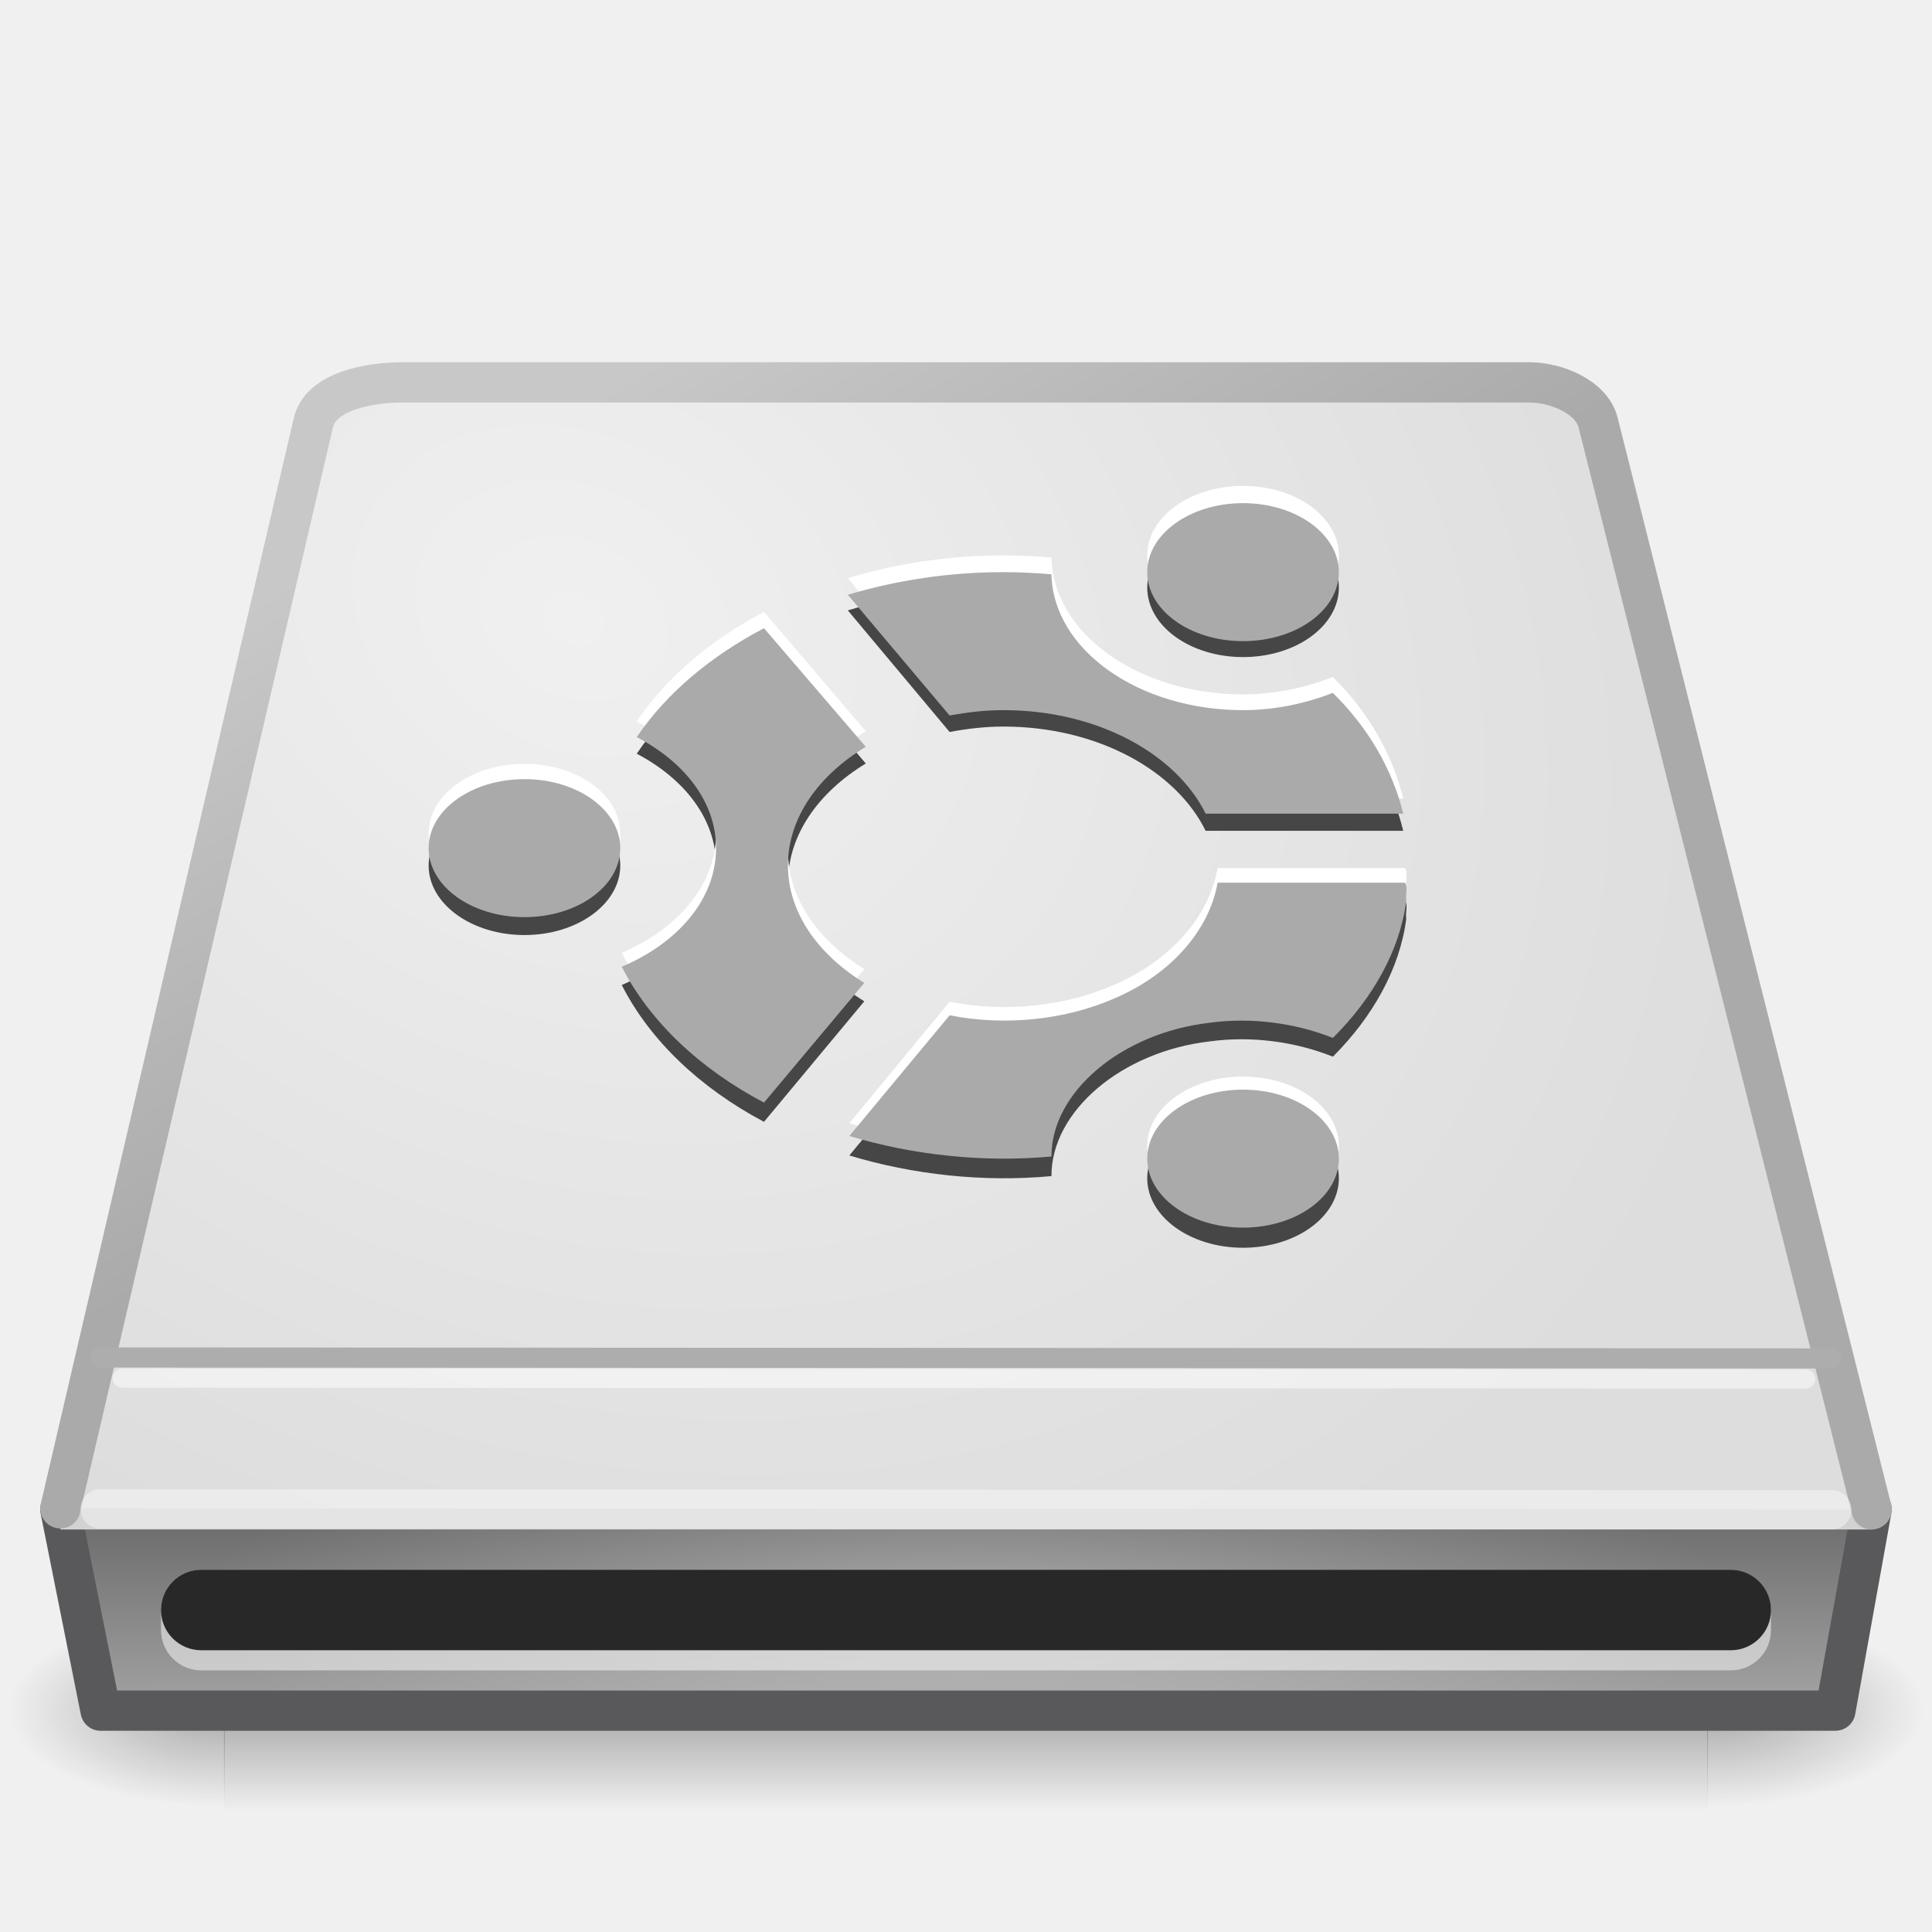
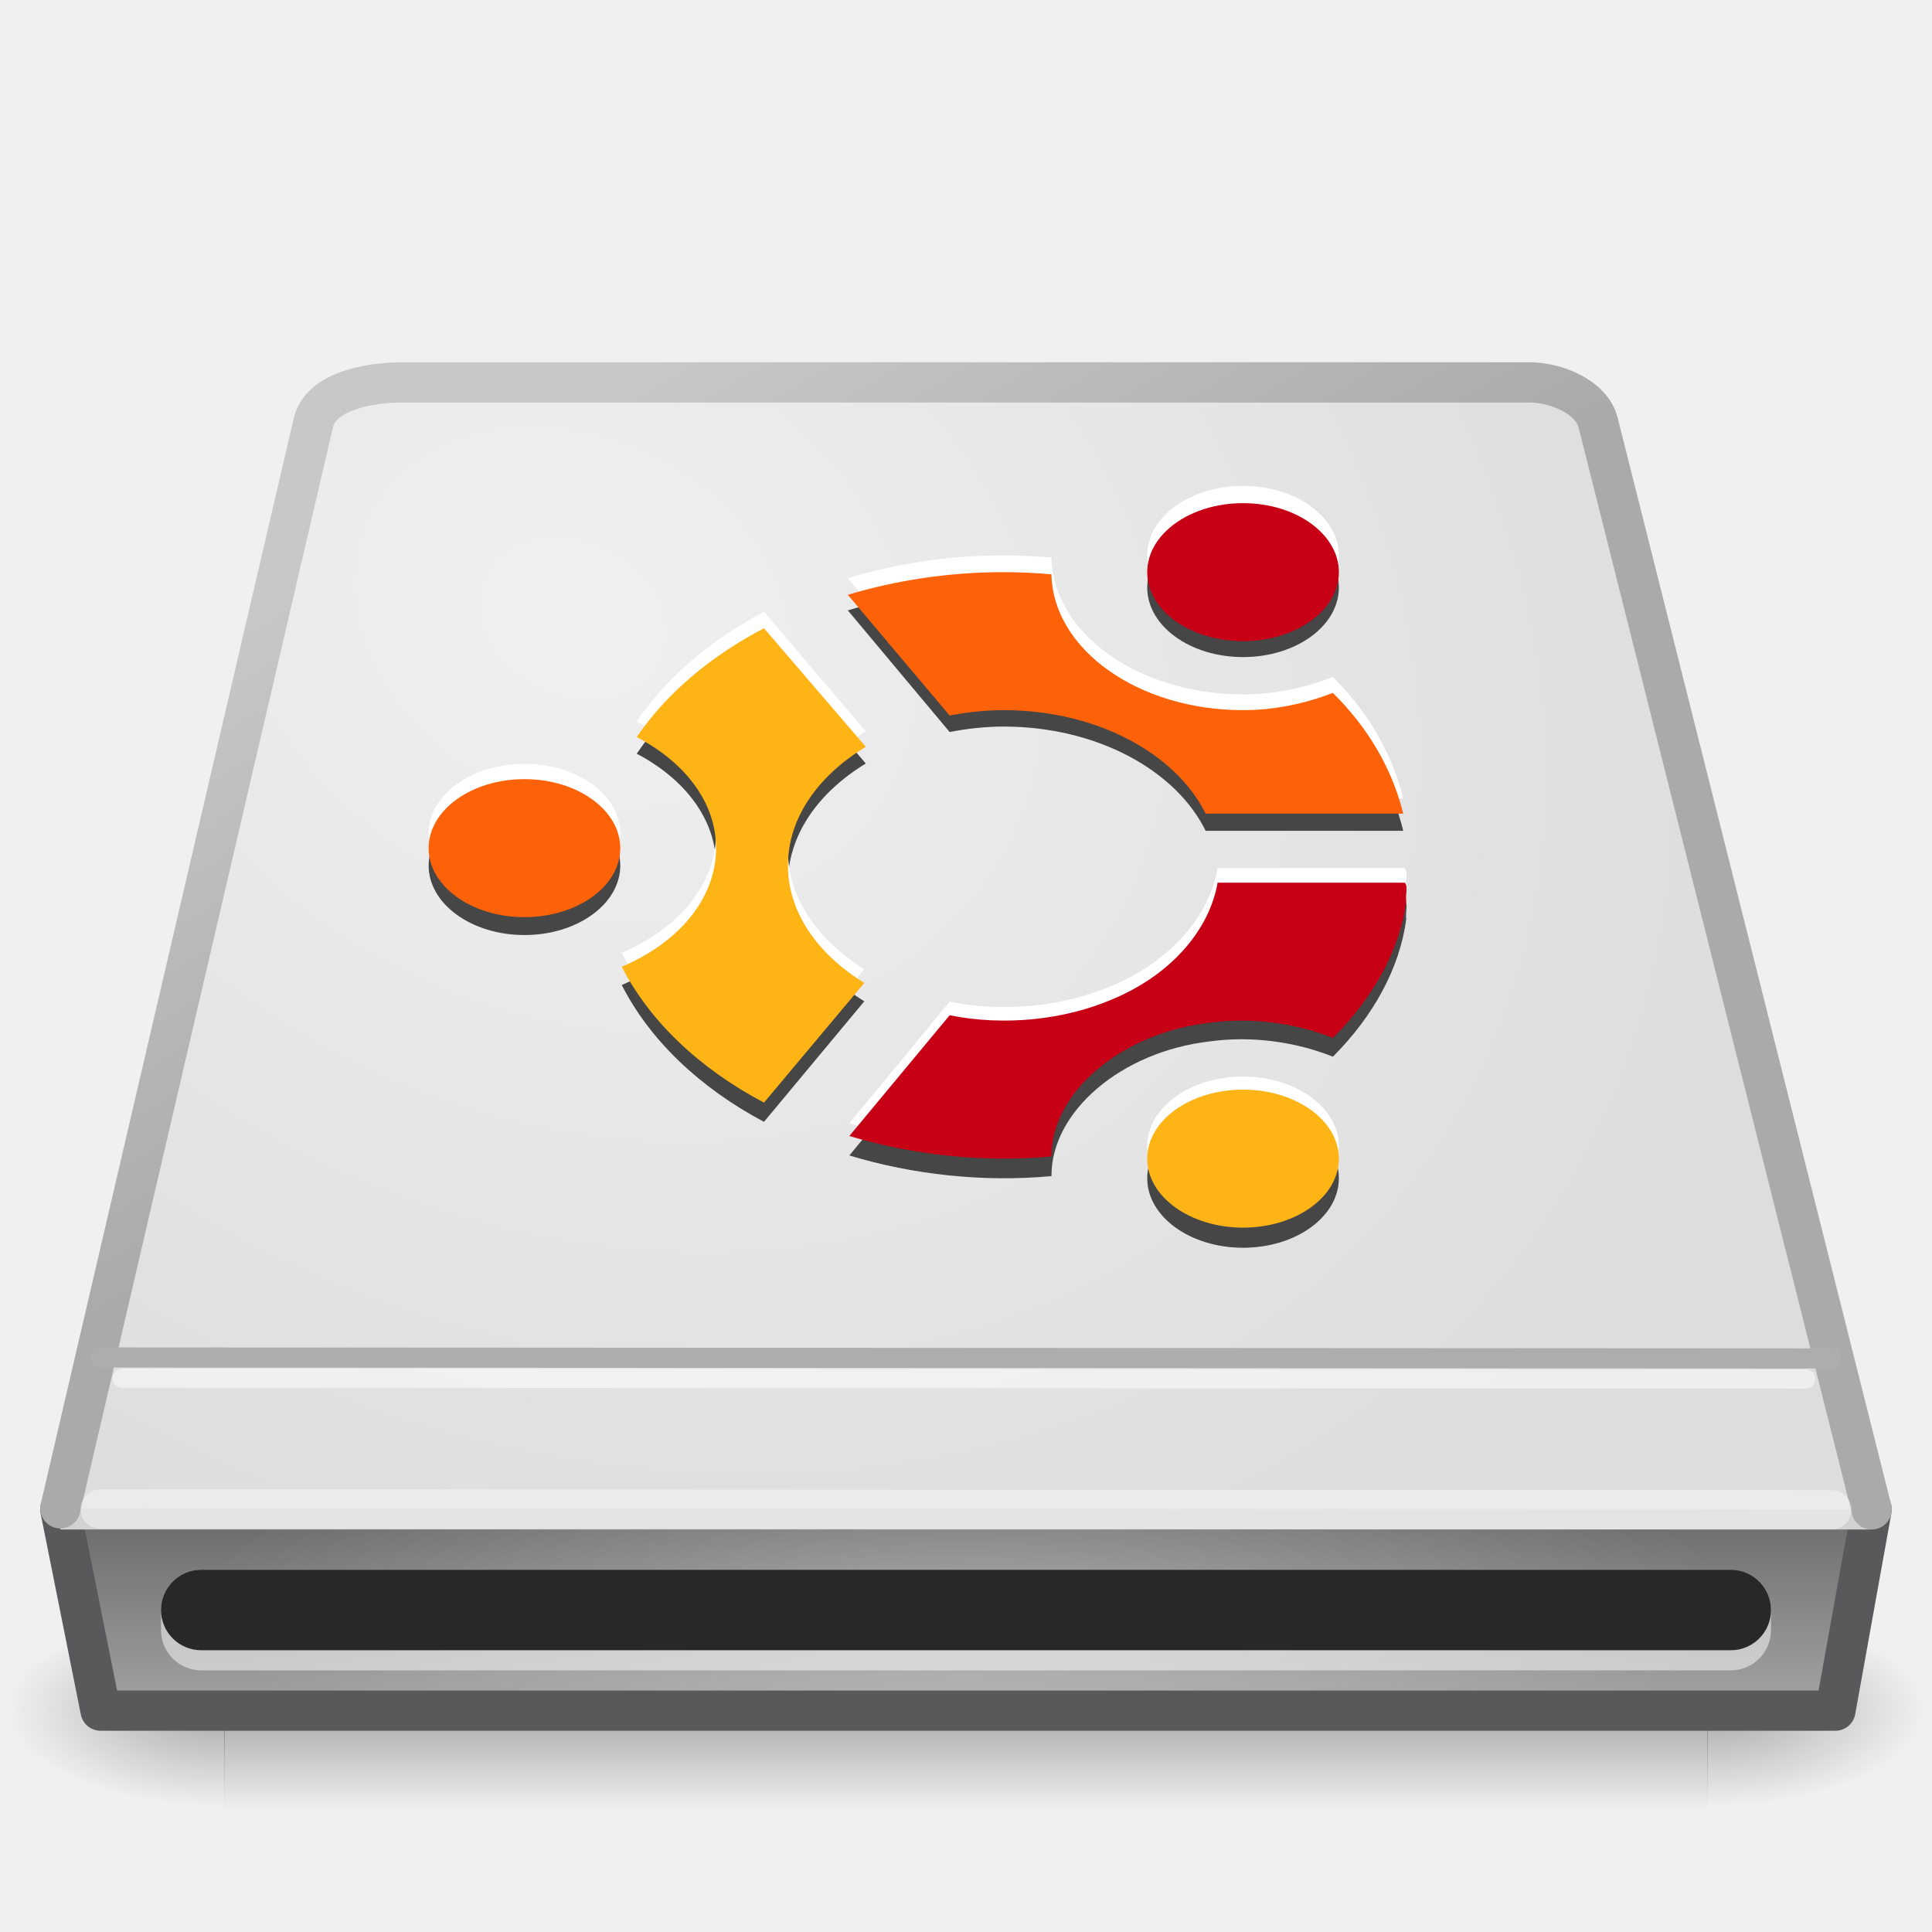
<svg xmlns="http://www.w3.org/2000/svg" xmlns:xlink="http://www.w3.org/1999/xlink" version="1.0" width="48" height="48" id="svg3786">
  <defs id="defs3788">
    <linearGradient id="linearGradient6310">
      <stop id="stop6312" style="stop-color:white;stop-opacity:1" offset="0" />
      <stop id="stop6314" style="stop-color:white;stop-opacity:0" offset="1" />
    </linearGradient>
    <linearGradient id="linearGradient5060">
      <stop id="stop5062" style="stop-color:black;stop-opacity:1" offset="0" />
      <stop id="stop5064" style="stop-color:black;stop-opacity:0" offset="1" />
    </linearGradient>
    <linearGradient id="linearGradient5048">
      <stop id="stop5050" style="stop-color:black;stop-opacity:0" offset="0" />
      <stop id="stop5056" style="stop-color:black;stop-opacity:1" offset="0.5" />
      <stop id="stop5052" style="stop-color:black;stop-opacity:0" offset="1" />
    </linearGradient>
    <linearGradient id="linearGradient2215">
      <stop id="stop2223" style="stop-color:#aaa;stop-opacity:1" offset="0" />
      <stop id="stop2219" style="stop-color:#646464;stop-opacity:1" offset="1" />
    </linearGradient>
    <linearGradient id="linearGradient3484">
      <stop id="stop3486" style="stop-color:#aaa;stop-opacity:1" offset="0" />
      <stop id="stop3488" style="stop-color:#c8c8c8;stop-opacity:1" offset="1" />
    </linearGradient>
    <linearGradient id="linearGradient7056">
      <stop id="stop7064" style="stop-color:#f0f0f1;stop-opacity:1" offset="0" />
      <stop id="stop7060" style="stop-color:#ddddde;stop-opacity:1" offset="1" />
    </linearGradient>
    <radialGradient cx="24" cy="42" r="21" fx="24" fy="42" id="radialGradient2857" xlink:href="#linearGradient6310" gradientUnits="userSpaceOnUse" gradientTransform="matrix(0.9047619,1.0190473e-7,-2.681703e-8,0.2380952,2.285715,30)" />
    <radialGradient cx="14.237" cy="12.595" r="23" fx="14.237" fy="12.595" id="radialGradient2862" xlink:href="#linearGradient7056" gradientUnits="userSpaceOnUse" gradientTransform="matrix(1.192438,0.6199615,-0.4941896,0.9505273,3.484663,-5.434318)" />
    <linearGradient x1="17.741" y1="24.05" x2="11.218" y2="12.883" id="linearGradient2864" xlink:href="#linearGradient3484" gradientUnits="userSpaceOnUse" gradientTransform="matrix(0.9977842,0,0,1.033052,0.05317941,-1.344904)" />
    <linearGradient x1="28.438" y1="50.296" x2="28.375" y2="40.704" id="linearGradient2868" xlink:href="#linearGradient2215" gradientUnits="userSpaceOnUse" gradientTransform="matrix(1.000153,0,0,0.6255449,-5.004436,11.53771)" />
    <radialGradient cx="605.714" cy="486.648" r="117.143" fx="605.714" fy="486.648" id="radialGradient2871" xlink:href="#linearGradient5060" gradientUnits="userSpaceOnUse" gradientTransform="matrix(-0.04484747,0,0,0.02058824,32.61113,32.45137)" />
    <radialGradient cx="605.714" cy="486.648" r="117.143" fx="605.714" fy="486.648" id="radialGradient2874" xlink:href="#linearGradient5060" gradientUnits="userSpaceOnUse" gradientTransform="matrix(0.04484747,0,0,0.02058824,15.38888,32.45137)" />
    <linearGradient x1="302.857" y1="366.648" x2="302.857" y2="609.505" id="linearGradient2877" xlink:href="#linearGradient5048" gradientUnits="userSpaceOnUse" gradientTransform="matrix(0.07635654,0,0,0.02058824,-3.597428,32.45137)" />
  </defs>
  <rect width="36.869" height="5" x="5.565" y="40" id="rect2723" style="opacity:0.3;fill:url(#linearGradient2877);fill-opacity:1;fill-rule:nonzero;stroke:none;stroke-width:0.5;marker:none;visibility:visible;display:inline;overflow:visible" />
  <path d="m 42.417,40 c 0,0 0,5 0,5 C 44.726,45.009 48,43.88 48,42.5 48,41.12 45.423,40 42.417,40 z" id="path2725" style="opacity:0.3;fill:url(#radialGradient2874);fill-opacity:1;fill-rule:nonzero;stroke:none;stroke-width:0.5;marker:none;visibility:visible;display:inline;overflow:visible" />
  <path d="m 5.583,40 c 0,0 0,5 0,5 C 3.274,45.009 0,43.88 0,42.5 0,41.12 2.577,40 5.583,40 z" id="path2727" style="opacity:0.3;fill:url(#radialGradient2871);fill-opacity:1;fill-rule:nonzero;stroke:none;stroke-width:1;marker:none;visibility:visible;display:inline;overflow:visible" />
  <path d="m 1.5,37.5 45,0 -0.9,5 -43.101,0 -1,-5 0,0 z" id="rect6431" style="fill:url(#linearGradient2868);fill-opacity:1;fill-rule:evenodd;stroke:#59595b;stroke-width:1;stroke-linecap:round;stroke-linejoin:round;stroke-miterlimit:4;stroke-opacity:1;stroke-dasharray:none;stroke-dashoffset:0;display:inline;enable-background:new" />
  <rect width="45" height="1" x="1.5" y="37" id="rect6381" style="fill:#d2d2d3;fill-opacity:1;fill-rule:evenodd;stroke:none;display:inline;enable-background:new" />
  <path d="M 46.5,37.5 39.705,10.5 C 39.545,9.861 38.659,9.5 38,9.5 l -28,0 C 9.19,9.5 7.97,9.711 7.786,10.5 L 1.5,37.474" id="path6345" style="fill:url(#radialGradient2862);fill-opacity:1;fill-rule:nonzero;stroke:url(#linearGradient2864);stroke-width:1;stroke-linecap:round;stroke-linejoin:round;stroke-miterlimit:4;stroke-opacity:1;stroke-dasharray:none;stroke-dashoffset:0;marker:none;visibility:visible;display:inline;overflow:visible;enable-background:accumulate" />
  <path d="M 45.511,37.511 2.489,37.489" id="path7046" style="opacity:0.4;fill:none;stroke:white;stroke-width:0.977;stroke-linecap:round;stroke-linejoin:miter;stroke-miterlimit:4;stroke-opacity:1;stroke-dasharray:none;stroke-dashoffset:0;marker:none;visibility:visible;display:inline;overflow:visible;enable-background:accumulate" />
  <rect width="40" height="2.5" rx="1" x="4" y="39" id="rect6298" style="opacity:0.5;fill:white;fill-opacity:1;stroke:none" />
  <rect width="42" height="4" x="3" y="38" id="rect6300" style="opacity:0.3;fill:url(#radialGradient2857);fill-opacity:1;stroke:none" />
  <rect width="40" height="2" rx="1" x="4" y="39" id="rect6287" style="fill:#282828;fill-opacity:1;stroke:none" />
  <path d="M 45.5,33.75 2.5,33.726" id="path6292" style="fill:none;stroke:#adadad;stroke-width:0.5;stroke-linecap:round;stroke-linejoin:miter;stroke-miterlimit:4;stroke-opacity:1;stroke-dasharray:none;stroke-dashoffset:0;marker:none;visibility:visible;display:inline;overflow:visible;enable-background:accumulate" />
  <path d="M 44.861,34.261 3.039,34.239" id="path6294" style="opacity:0.5;fill:none;stroke:white;stroke-width:0.477;stroke-linecap:round;stroke-linejoin:miter;stroke-miterlimit:4;stroke-opacity:1;stroke-dasharray:none;stroke-dashoffset:0;marker:none;visibility:visible;display:inline;overflow:visible;enable-background:accumulate" />
  <g transform="matrix(1.190219,0,0,0.8632489,-5.775567,-4.421569)" id="g3638" style="fill:#464646;fill-opacity:1">
    <path d="m 17.8,30.033 c 1.9e-4,1.105 -0.895,2 -2,2 -1.105,0 -2,-0.896 -2,-2 -1.89e-4,-1.105 0.895,-2 2,-2 1.105,0 2,0.896 2,2 l 0,0 z" id="path3640" style="fill:#464646;fill-opacity:1;stroke:none;display:inline;enable-background:new" />
    <path d="m 32.8,39.033 c 1.89e-4,1.105 -0.895,2 -2,2 -1.105,0 -2,-0.896 -2,-2 -1.9e-4,-1.105 0.895,-2 2,-2 1.105,0 2,0.896 2,2 l 0,0 z" id="path3642" style="fill:#464646;fill-opacity:1;stroke:none;display:inline;enable-background:new" />
    <path d="m 32.8,22.033 c 1.89e-4,1.105 -0.895,2 -2,2 -1.105,0 -2,-0.896 -2,-2 -1.89e-4,-1.105 0.895,-2 2,-2 1.105,0 2,0.896 2,2 l 0,0 z" id="path3644" style="fill:#464646;fill-opacity:1;stroke:none;display:inline;enable-background:new" />
    <path d="m 25.8,22.033 c -1.157,0 -2.243,0.239 -3.25,0.656 l 2.125,3.5 c 0.362,-0.094 0.734,-0.156 1.125,-0.156 1.952,0 3.598,1.26 4.219,3 l 4.125,0 c -0.229,-1.288 -0.726,-2.482 -1.469,-3.5 -0.561,0.3 -1.195,0.5 -1.875,0.5 -2.187,0 -3.966,-1.758 -4,-3.938 -0.327,-0.038 -0.663,-0.062 -1,-0.062 l 0,0 z" id="path3646" style="fill:#464646;fill-opacity:1;stroke:none;display:inline;enable-background:new" />
    <path d="m 20.8,23.658 c -1.12,0.815 -2.045,1.9 -2.656,3.156 1.002,0.727 1.656,1.887 1.656,3.219 0,1.469 -0.788,2.742 -1.969,3.438 0.585,1.586 1.628,2.957 2.969,3.938 l 2.094,-3.469 c -0.966,-0.826 -1.594,-2.037 -1.594,-3.406 0,-1.385 0.64,-2.612 1.625,-3.438 l -2.125,-3.438 z" id="path3648" style="fill:#464646;fill-opacity:1;stroke:none;display:inline;enable-background:new" />
    <path d="m 30.269,31.033 c -0.173,1.378 -0.975,2.67 -2.184,3.373 -1.011,0.608 -2.271,0.79 -3.409,0.471 -0.698,1.167 -1.396,2.333 -2.094,3.5 1.325,0.553 2.792,0.776 4.219,0.594 -0.007,-1.862 1.461,-3.583 3.299,-3.876 0.877,-0.168 1.798,0.01 2.576,0.439 0.838,-1.159 1.397,-2.541 1.531,-3.968 -0.023,-0.165 0.044,-0.42 -0.031,-0.532 -1.302,0 -2.604,0 -3.906,0 l 1e-6,0 z" id="path3650" style="fill:#464646;fill-opacity:1;stroke:none;display:inline;enable-background:new" />
  </g>
  <g transform="matrix(1.190219,0,0,0.8632489,-5.775567,-5.221569)" id="g3415" style="fill:white">
    <path d="m 17.8,30.033 c 1.9e-4,1.105 -0.895,2 -2,2 -1.105,0 -2,-0.896 -2,-2 -1.89e-4,-1.105 0.895,-2 2,-2 1.105,0 2,0.896 2,2 l 0,0 z" id="path3417" style="fill:white;fill-opacity:1;stroke:none;display:inline;enable-background:new" />
    <path d="m 32.8,39.033 c 1.89e-4,1.105 -0.895,2 -2,2 -1.105,0 -2,-0.896 -2,-2 -1.9e-4,-1.105 0.895,-2 2,-2 1.105,0 2,0.896 2,2 l 0,0 z" id="path3419" style="fill:white;fill-opacity:1;stroke:none;display:inline;enable-background:new" />
    <path d="m 32.8,22.033 c 1.89e-4,1.105 -0.895,2 -2,2 -1.105,0 -2,-0.896 -2,-2 -1.89e-4,-1.105 0.895,-2 2,-2 1.105,0 2,0.896 2,2 l 0,0 z" id="path3421" style="fill:white;fill-opacity:1;stroke:none;display:inline;enable-background:new" />
    <path d="m 25.8,22.033 c -1.157,0 -2.243,0.239 -3.25,0.656 l 2.125,3.5 c 0.362,-0.094 0.734,-0.156 1.125,-0.156 1.952,0 3.598,1.26 4.219,3 l 4.125,0 c -0.229,-1.288 -0.726,-2.482 -1.469,-3.5 -0.561,0.3 -1.195,0.5 -1.875,0.5 -2.187,0 -3.966,-1.758 -4,-3.938 -0.327,-0.038 -0.663,-0.062 -1,-0.062 l 0,0 z" id="path3423" style="fill:white;fill-opacity:1;stroke:none;display:inline;enable-background:new" />
    <path d="m 20.8,23.658 c -1.12,0.815 -2.045,1.9 -2.656,3.156 1.002,0.727 1.656,1.887 1.656,3.219 0,1.469 -0.788,2.742 -1.969,3.438 0.585,1.586 1.628,2.957 2.969,3.938 l 2.094,-3.469 c -0.966,-0.826 -1.594,-2.037 -1.594,-3.406 0,-1.385 0.64,-2.612 1.625,-3.438 l -2.125,-3.438 z" id="path3425" style="fill:white;fill-opacity:1;stroke:none;display:inline;enable-background:new" />
    <path d="m 30.269,31.033 c -0.173,1.378 -0.975,2.67 -2.184,3.373 -1.011,0.608 -2.271,0.79 -3.409,0.471 -0.698,1.167 -1.396,2.333 -2.094,3.5 1.325,0.553 2.792,0.776 4.219,0.594 -0.007,-1.862 1.461,-3.583 3.299,-3.876 0.877,-0.168 1.798,0.01 2.576,0.439 0.838,-1.159 1.397,-2.541 1.531,-3.968 -0.023,-0.165 0.044,-0.42 -0.031,-0.532 -1.302,0 -2.604,0 -3.906,0 l 1e-6,0 z" id="path3427" style="fill:white;fill-opacity:1;stroke:none;display:inline;enable-background:new" />
  </g>
  <g transform="matrix(1.190219,0,0,0.8571146,-5.775567,-4.669861)" id="g3442" style="fill:#aaa;fill-opacity:1">
-     <path d="m 17.8,30.033 c 1.9e-4,1.105 -0.895,2 -2,2 -1.105,0 -2,-0.896 -2,-2 -1.89e-4,-1.105 0.895,-2 2,-2 1.105,0 2,0.896 2,2 l 0,0 z" id="path2313" style="fill:#aaa;fill-opacity:1;stroke:none;display:inline;enable-background:new" />
-     <path d="m 32.8,39.033 c 1.89e-4,1.105 -0.895,2 -2,2 -1.105,0 -2,-0.896 -2,-2 -1.9e-4,-1.105 0.895,-2 2,-2 1.105,0 2,0.896 2,2 l 0,0 z" id="path2317" style="fill:#aaa;fill-opacity:1;stroke:none;display:inline;enable-background:new" />
-     <path d="m 32.8,22.033 c 1.89e-4,1.105 -0.895,2 -2,2 -1.105,0 -2,-0.896 -2,-2 -1.89e-4,-1.105 0.895,-2 2,-2 1.105,0 2,0.896 2,2 l 0,0 z" id="path2315" style="fill:#aaa;fill-opacity:1;stroke:none;display:inline;enable-background:new" />
-     <path d="m 25.8,22.033 c -1.157,0 -2.243,0.239 -3.25,0.656 l 2.125,3.5 c 0.362,-0.094 0.734,-0.156 1.125,-0.156 1.952,0 3.598,1.26 4.219,3 l 4.125,0 c -0.229,-1.288 -0.726,-2.482 -1.469,-3.5 -0.561,0.3 -1.195,0.5 -1.875,0.5 -2.187,0 -3.966,-1.758 -4,-3.938 -0.327,-0.038 -0.663,-0.062 -1,-0.062 l 0,0 z" id="path6698" style="fill:#aaa;fill-opacity:1;stroke:none;display:inline;enable-background:new" />
-     <path d="m 20.8,23.658 c -1.12,0.815 -2.045,1.9 -2.656,3.156 1.002,0.727 1.656,1.887 1.656,3.219 0,1.469 -0.788,2.742 -1.969,3.438 0.585,1.586 1.628,2.957 2.969,3.938 l 2.094,-3.469 c -0.966,-0.826 -1.594,-2.037 -1.594,-3.406 0,-1.385 0.64,-2.612 1.625,-3.438 l -2.125,-3.438 z" id="path6696" style="fill:#aaa;fill-opacity:1;stroke:none;display:inline;enable-background:new" />
-     <path d="m 30.269,31.033 c -0.173,1.378 -0.975,2.67 -2.184,3.373 -1.011,0.608 -2.271,0.79 -3.409,0.471 -0.698,1.167 -1.396,2.333 -2.094,3.5 1.325,0.553 2.792,0.776 4.219,0.594 -0.007,-1.862 1.461,-3.583 3.299,-3.876 0.877,-0.168 1.798,0.01 2.576,0.439 0.838,-1.159 1.397,-2.541 1.531,-3.968 -0.023,-0.165 0.044,-0.42 -0.031,-0.532 -1.302,0 -2.604,0 -3.906,0 l 1e-6,0 z" id="path5773" style="fill:#aaa;fill-opacity:1;stroke:none;display:inline;enable-background:new" />
+     <path d="m 17.8,30.033 c 1.9e-4,1.105 -0.895,2 -2,2 -1.105,0 -2,-0.896 -2,-2 -1.89e-4,-1.105 0.895,-2 2,-2 1.105,0 2,0.896 2,2 l 0,0 z" id="path2313" style="fill:#fd6208;fill-opacity:1;stroke:none;display:inline;enable-background:new" />
+     <path d="m 32.8,39.033 c 1.89e-4,1.105 -0.895,2 -2,2 -1.105,0 -2,-0.896 -2,-2 -1.9e-4,-1.105 0.895,-2 2,-2 1.105,0 2,0.896 2,2 l 0,0 z" id="path2317" style="fill:#feb415;fill-opacity:1;stroke:none;display:inline;enable-background:new" />
+     <path d="m 32.8,22.033 c 1.89e-4,1.105 -0.895,2 -2,2 -1.105,0 -2,-0.896 -2,-2 -1.89e-4,-1.105 0.895,-2 2,-2 1.105,0 2,0.896 2,2 l 0,0 z" id="path2315" style="fill:#c70015;fill-opacity:1;stroke:none;display:inline;enable-background:new" />
+     <path d="m 25.8,22.033 c -1.157,0 -2.243,0.239 -3.25,0.656 l 2.125,3.5 c 0.362,-0.094 0.734,-0.156 1.125,-0.156 1.952,0 3.598,1.26 4.219,3 l 4.125,0 c -0.229,-1.288 -0.726,-2.482 -1.469,-3.5 -0.561,0.3 -1.195,0.5 -1.875,0.5 -2.187,0 -3.966,-1.758 -4,-3.938 -0.327,-0.038 -0.663,-0.062 -1,-0.062 l 0,0 z" id="path6698" style="fill:#fd6208;fill-opacity:1;stroke:none;display:inline;enable-background:new" />
+     <path d="m 20.8,23.658 c -1.12,0.815 -2.045,1.9 -2.656,3.156 1.002,0.727 1.656,1.887 1.656,3.219 0,1.469 -0.788,2.742 -1.969,3.438 0.585,1.586 1.628,2.957 2.969,3.938 l 2.094,-3.469 c -0.966,-0.826 -1.594,-2.037 -1.594,-3.406 0,-1.385 0.64,-2.612 1.625,-3.438 l -2.125,-3.438 z" id="path6696" style="fill:#feb415;fill-opacity:1;stroke:none;display:inline;enable-background:new" />
+     <path d="m 30.269,31.033 c -0.173,1.378 -0.975,2.67 -2.184,3.373 -1.011,0.608 -2.271,0.79 -3.409,0.471 -0.698,1.167 -1.396,2.333 -2.094,3.5 1.325,0.553 2.792,0.776 4.219,0.594 -0.007,-1.862 1.461,-3.583 3.299,-3.876 0.877,-0.168 1.798,0.01 2.576,0.439 0.838,-1.159 1.397,-2.541 1.531,-3.968 -0.023,-0.165 0.044,-0.42 -0.031,-0.532 -1.302,0 -2.604,0 -3.906,0 l 1e-6,0 z" id="path5773" style="fill:#c70015;fill-opacity:1;stroke:none;display:inline;enable-background:new" />
  </g>
</svg>
